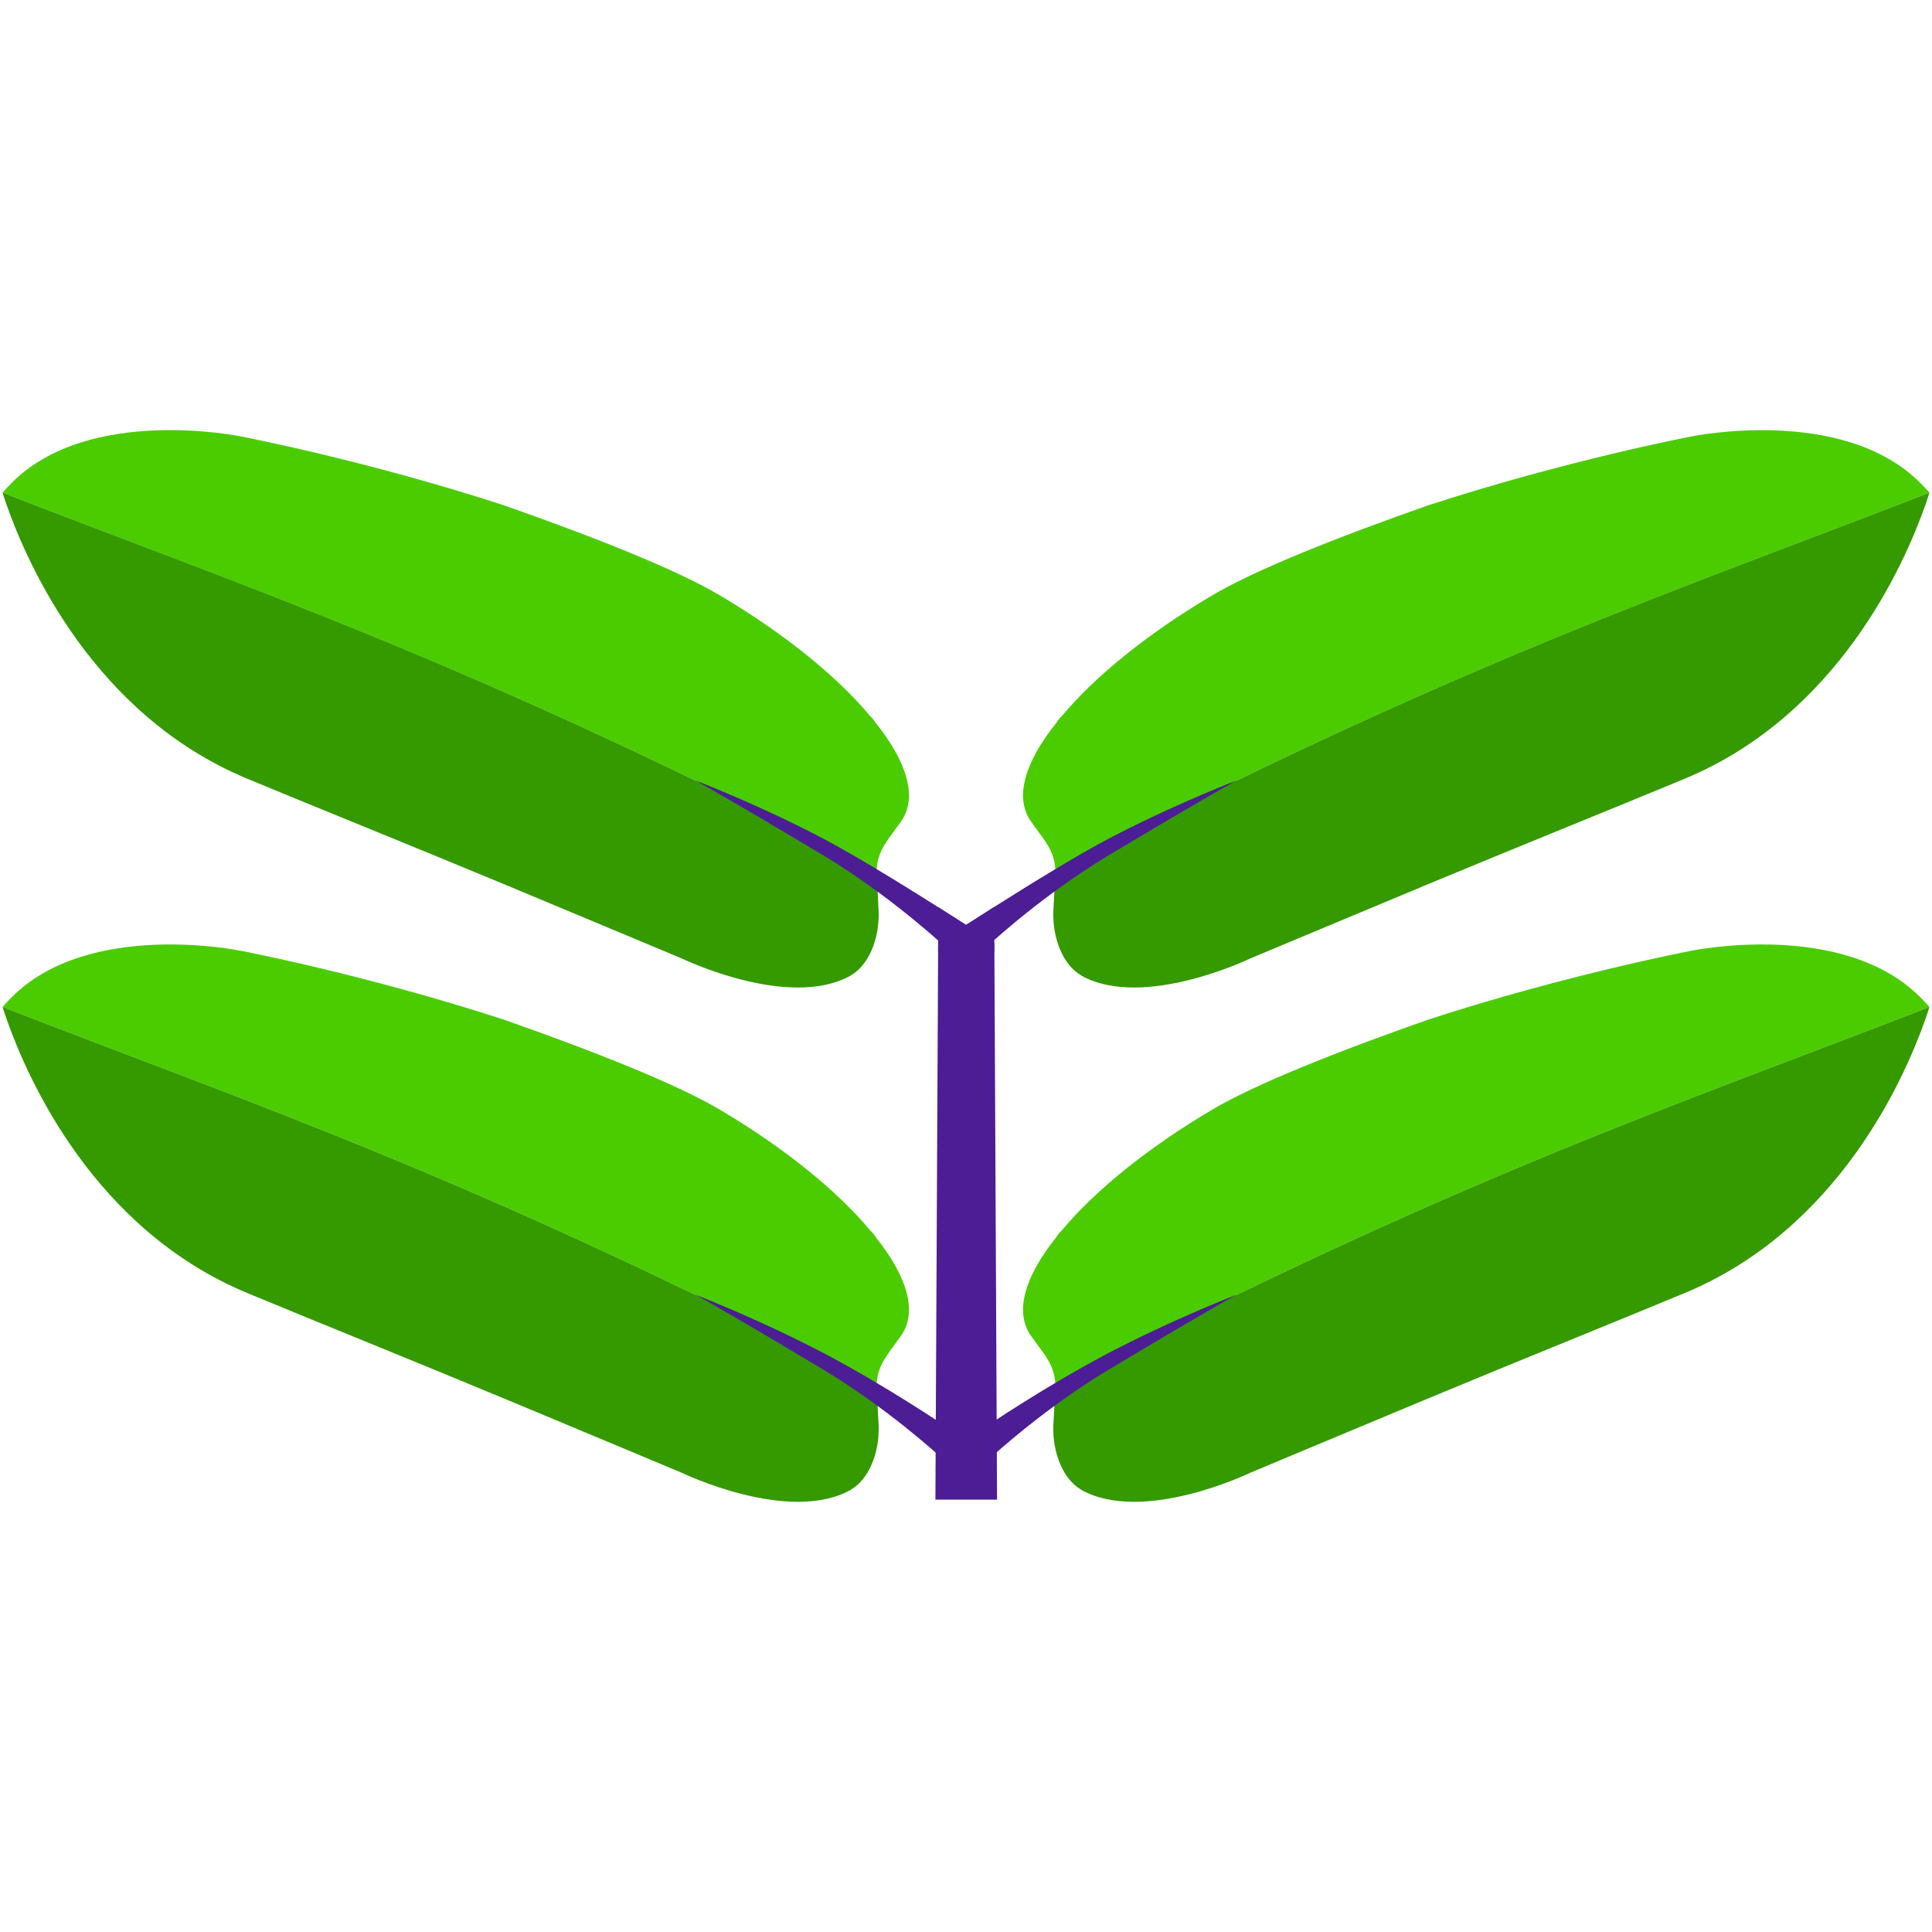
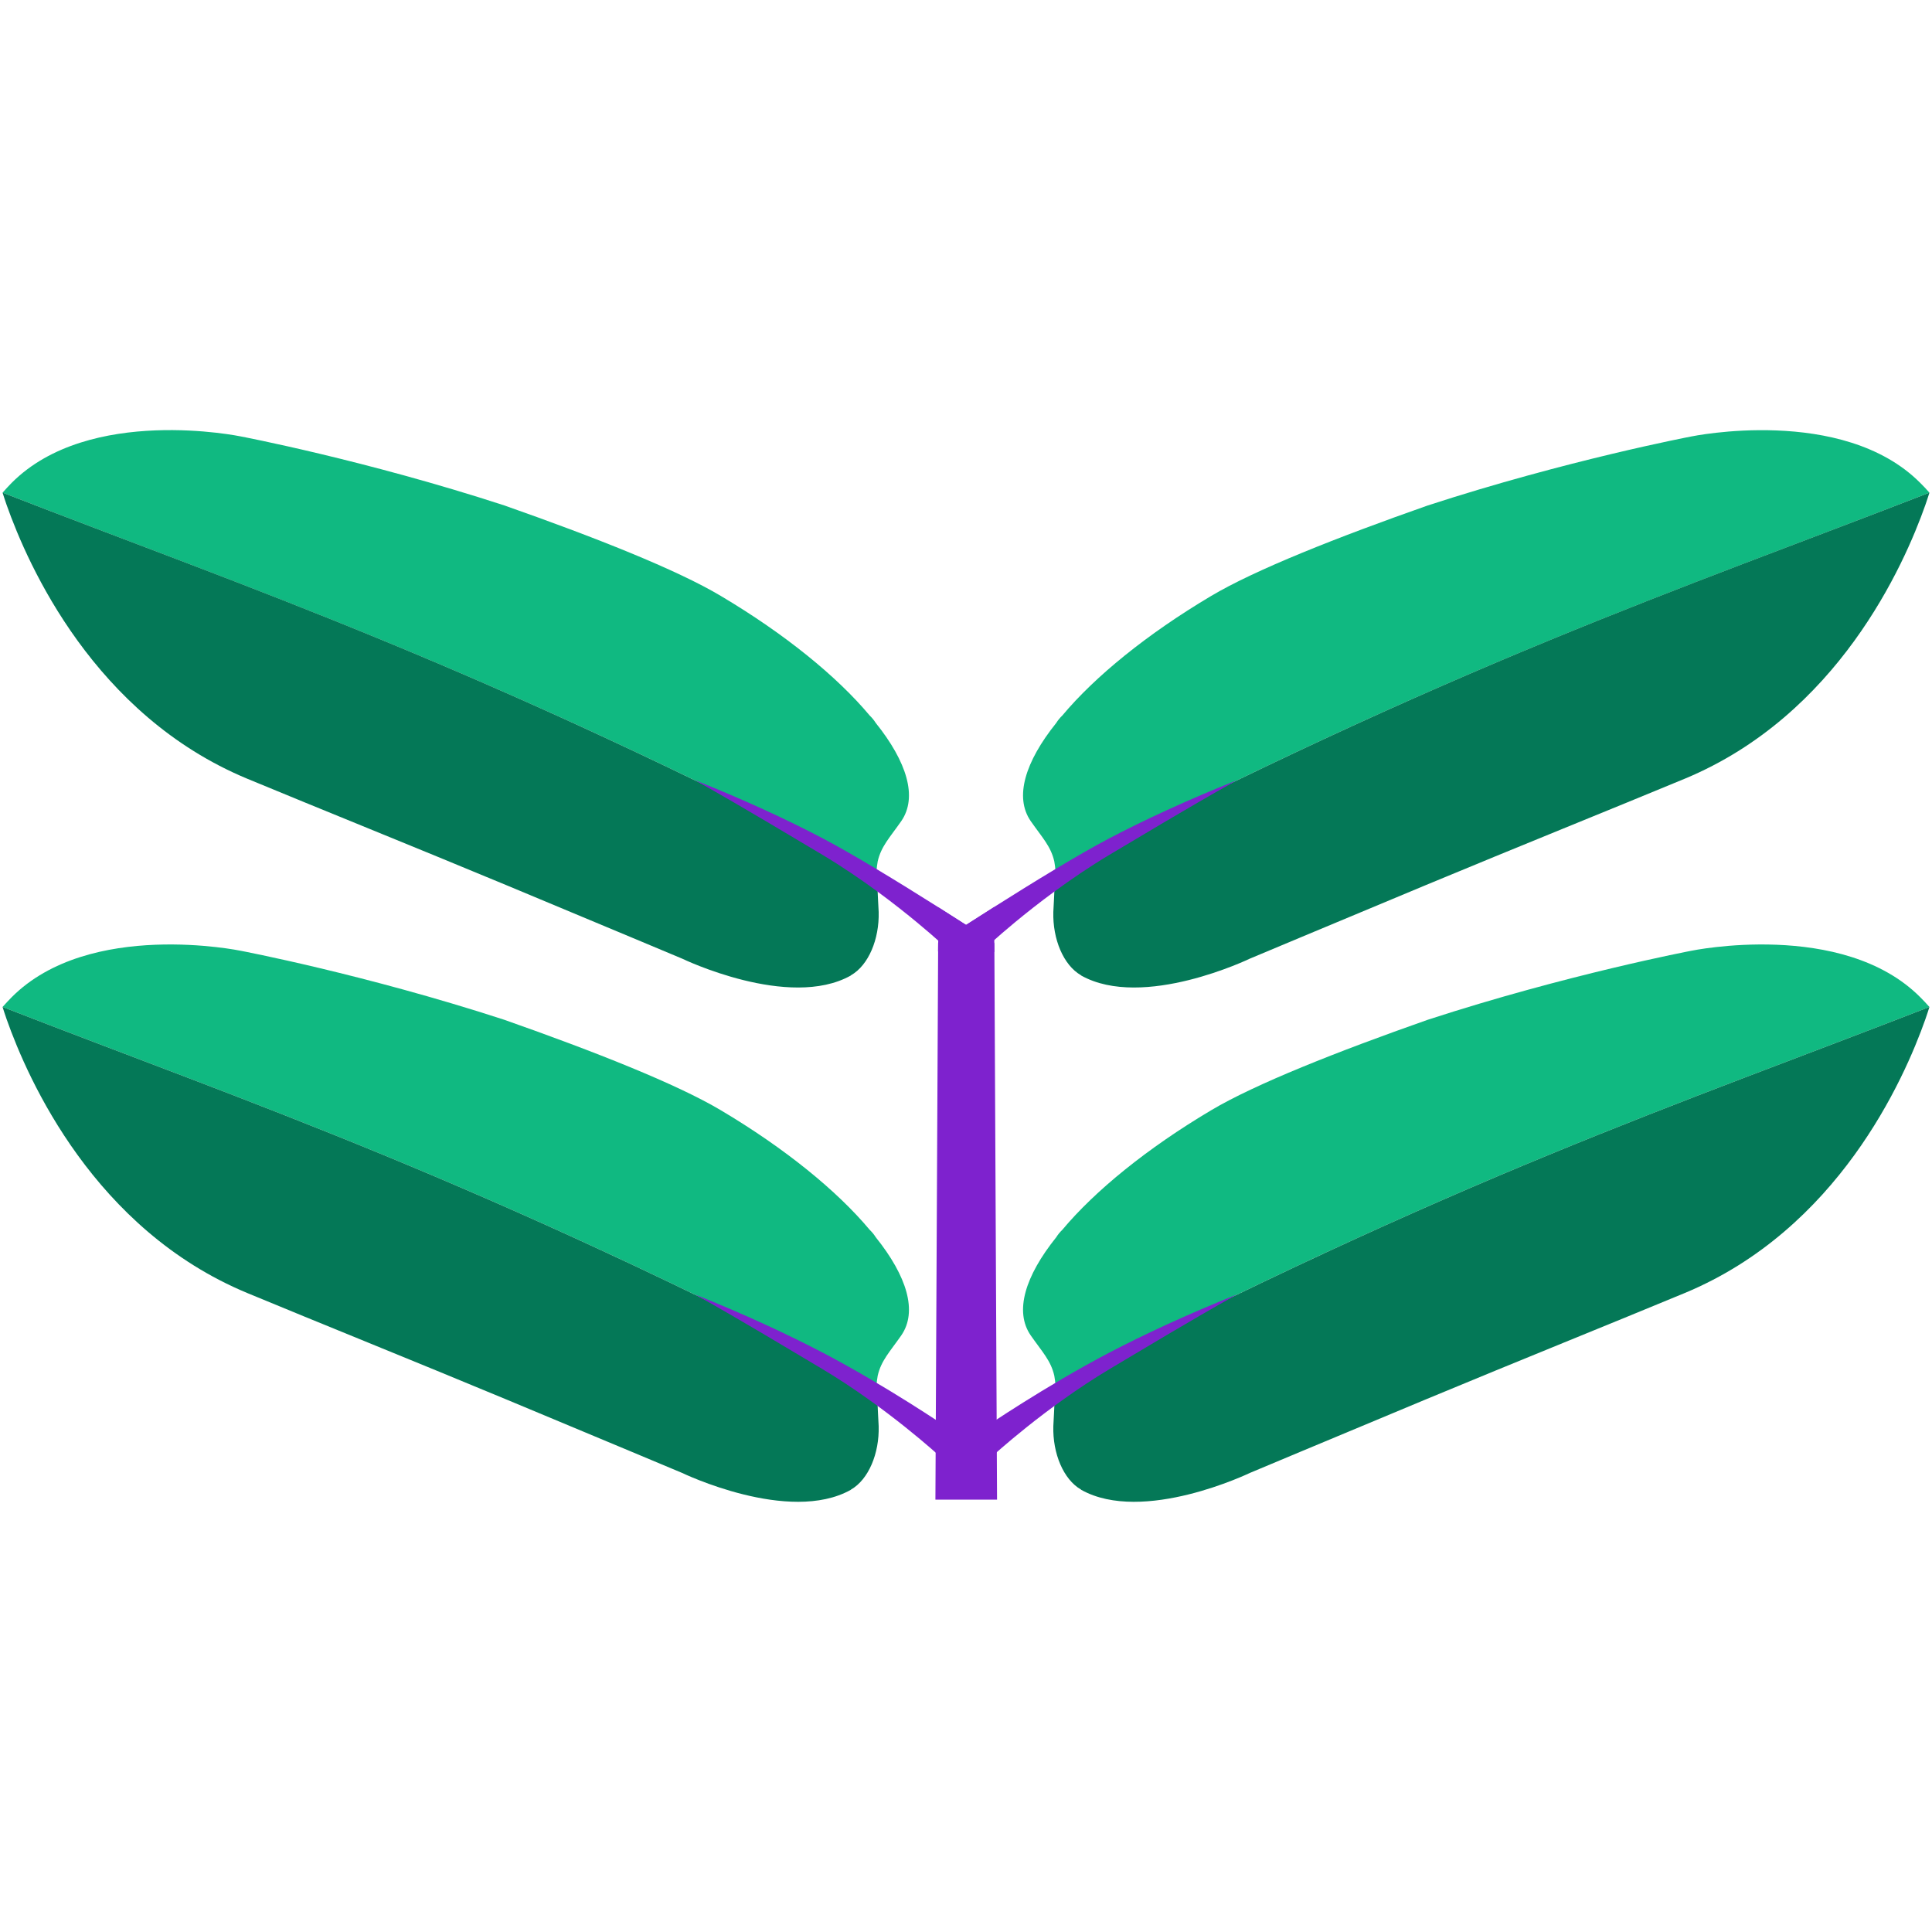
<svg xmlns="http://www.w3.org/2000/svg" version="1.1" id="Layer_1" x="0px" y="0px" viewBox="0 0 3000 3000" style="enable-background:new 0 0 3000 3000;" xml:space="preserve">
  <style type="text/css">
- 	.st0{fill:#4C1D95;}
- 	.st1{fill:#4BCC00;}
- 	.st2{fill:#359900;}
+ 	.st0{fill:#7e22ce;}
+ 	.st1{fill:#10b981;}
+ 	.st2{fill:#047857;}
</style>
  <g>
    <path class="st0" d="M1548.2,2328.6h-95.7l4.2-851.2l0.1-13.1l0.1-3.6l0.2-51.8c15.2,9.6,29.7,18.9,43,27.4   c13.4-8.6,28.2-18,43.6-27.8l0.2,51.5l0.1,4.6l0.1,13.8L1548.2,2328.6z" />
    <g>
      <path class="st1" d="M2996,765c-389.3,151.6-733.6,264.4-1356.9,588.3c-0.5-5.7-1.1-11-2-15.7c-5.3-23.5-18.8-37.1-36.6-62.6    c-25.6-37.1-8.9-91.9,39.7-152.5c2.6-4.2,5.7-7.9,9.4-11.5c50.7-60.6,131.6-126.5,230.9-185.5c68.5-40.8,196.5-91.4,336.5-140.6    c216.3-70.5,409-107.1,409-107.1s235.1-49.1,355.8,72.1C2986.5,754.4,2991.3,759.7,2996,765z" />
      <path class="st2" d="M2996,765c-1.6,5.3-3.7,11.5-6.2,18.8c-33.5,95-136.4,326.6-373.5,425.3c-110.8,46-258.7,105.5-401.9,165.1    c-156.7,65.3-273.7,114.4-273.7,114.4s-165.7,80-261.8,26.2c0-0.5-0.5-0.5-0.5-0.5c-27.1-15.7-43.9-55.9-42.8-98.2    c0.5-12.1,1.6-27.7,2-40.8c1.1-10.4,1.6-18.8,1.6-22C2262.4,1029.4,2606.7,916.4,2996,765z" />
      <path class="st0" d="M1920.6,1211.6c-0.8,0.5-1.7,0.9-2.5,1.4c-0.1,0.1-0.2,0.1-0.3,0.2c-0.1,0.1-0.2,0.1-0.4,0.2    c-0.1,0.1-0.2,0.2-0.4,0.2c-76.6,43.1-143.6,83.7-194.2,113.7c-30.9,18.5-60.2,38.5-85.8,57.3c-47.5,34.9-82.5,65.6-93.2,75.2    c-1.4,1.3-2.4,2.2-2.9,2.7c-0.3,0.3-0.5,0.4-0.5,0.4l-41.6,7.2l-42.2,7.2l0.1-13.1c0.8-0.5,1.5-1,2.4-1.5    c11.2-7.3,25.2-16.4,40.9-26.5c13.4-8.6,28.2-18,43.6-27.8c30.4-19.2,63.5-39.9,95.1-58.8c30.4-18.2,59.2-34.9,82.8-47.3    C1775.8,1273.7,1844,1242.1,1920.6,1211.6z" />
    </g>
    <g>
      <path class="st1" d="M2996,1563.6c-389.3,151.6-733.6,264.4-1356.9,588.3c-0.5-5.7-1.1-11-2-15.7c-5.3-23.5-18.8-37.1-36.6-62.6    c-25.6-37.1-8.9-91.9,39.7-152.5c2.6-4.2,5.7-7.9,9.4-11.5c50.7-60.6,131.6-126.5,230.9-185.5c68.5-40.8,196.5-91.4,336.5-140.6    c216.3-70.5,409-107.1,409-107.1s235.1-49.1,355.8,72.1C2986.5,1553.2,2991.3,1558.3,2996,1563.6z" />
      <path class="st2" d="M2996,1563.6c-1.6,5.3-3.7,11.5-6.2,18.8c-33.5,95-136.4,326.6-373.5,425.3    c-110.8,46-258.7,105.5-401.9,165.1c-156.7,65.3-273.7,114.4-273.7,114.4s-165.7,80-261.8,26.2c0-0.5-0.5-0.5-0.5-0.5    c-27.1-15.7-43.9-55.9-42.8-98.2c0.5-12.1,1.6-27.7,2-40.8c1.1-10.4,1.6-18.8,1.6-22C2262.4,1828,2606.7,1715.2,2996,1563.6z" />
      <path class="st0" d="M1721.5,2100.9c-98.7,51.8-191.7,115.2-191.7,115.2l10.7,45.4c0,0,82.2-75.7,182.4-135.6    c51.4-30.5,119.6-71.9,197.7-115.8C1844,2040.7,1775.8,2072.5,1721.5,2100.9z" />
    </g>
    <g>
      <path class="st1" d="M4,765c389.3,151.6,733.6,264.4,1356.9,588.3c0.5-5.7,1.1-11,2-15.7c5.3-23.5,18.8-37.1,36.6-62.6    c25.6-37.1,8.9-91.9-39.7-152.5c-2.6-4.2-5.7-7.9-9.4-11.5c-50.7-60.6-131.6-126.5-230.9-185.5C1051.1,884.6,923.1,834,783,784.8    c-216.3-70.5-409-107.1-409-107.1s-235.2-49.1-355.9,72.1C13.5,754.4,8.7,759.7,4,765z" />
      <path class="st2" d="M4,765c1.6,5.3,3.7,11.5,6.2,18.8c33.5,95,136.4,326.6,373.5,425.3c110.8,46,258.7,105.5,401.9,165.1    c156.7,65.3,273.7,114.4,273.7,114.4s165.7,80,261.8,26.2c0-0.5,0.5-0.5,0.5-0.5c27.1-15.7,43.9-55.9,42.8-98.2    c-0.5-12.1-1.6-27.7-2-40.8c-1.1-10.4-1.6-18.8-1.6-22C737.6,1029.4,393.3,916.4,4,765z" />
      <path class="st0" d="M1544,1478.3l-45.1-8.2l-39.5-7.2c0,0-0.1-0.1-0.3-0.3c-0.4-0.3-1.2-1-2.3-2.1c-9.6-8.6-45.3-40.1-94-75.9    c-25.6-18.8-54.9-38.8-85.8-57.3c-50.6-30-117.6-70.6-194.2-113.8c0,0-0.1,0-0.1-0.1c-0.2-0.1-0.4-0.2-0.6-0.3    c0-0.1-0.1-0.1-0.1-0.1c-0.9-0.5-1.8-1-2.7-1.5c76.6,30.5,144.8,62.1,199,90.7c23.4,12.3,52.3,29,82.8,47.3    c31.7,19,65.2,39.8,95.9,59.2c15.2,9.6,29.7,18.9,43,27.4c15.6,10,29.5,19,40.9,26.4c1,0.7,2,1.3,3,2L1544,1478.3z" />
    </g>
    <g>
      <path class="st1" d="M4,1563.6c389.3,151.6,733.6,264.4,1356.9,588.3c0.5-5.7,1.1-11,2-15.7c5.3-23.5,18.8-37.1,36.6-62.6    c25.6-37.1,8.9-91.9-39.7-152.5c-2.6-4.2-5.7-7.9-9.4-11.5c-50.7-60.6-131.6-126.5-230.9-185.5c-68.5-40.8-196.5-91.4-336.5-140.6    c-216.3-70.5-409-107.1-409-107.1s-235.2-49.1-355.9,72.1C13.5,1553.2,8.7,1558.3,4,1563.6z" />
      <path class="st2" d="M4,1563.6c1.6,5.3,3.7,11.5,6.2,18.8c33.5,95,136.4,326.6,373.5,425.3c110.8,46,258.7,105.5,401.9,165.1    c156.7,65.3,273.7,114.4,273.7,114.4s165.7,80,261.8,26.2c0-0.5,0.5-0.5,0.5-0.5c27.1-15.7,43.9-55.9,42.8-98.2    c-0.5-12.1-1.6-27.7-2-40.8c-1.1-10.4-1.6-18.8-1.6-22C737.6,1828,393.3,1715.2,4,1563.6z" />
      <path class="st0" d="M1278.5,2100.9c98.7,51.8,191.7,115.2,191.7,115.2l-10.7,45.4c0,0-82.2-75.7-182.4-135.6    c-51.4-30.5-119.6-71.9-197.7-115.8C1156,2040.7,1224.2,2072.5,1278.5,2100.9z" />
    </g>
  </g>
  <g>
</g>
</svg>
